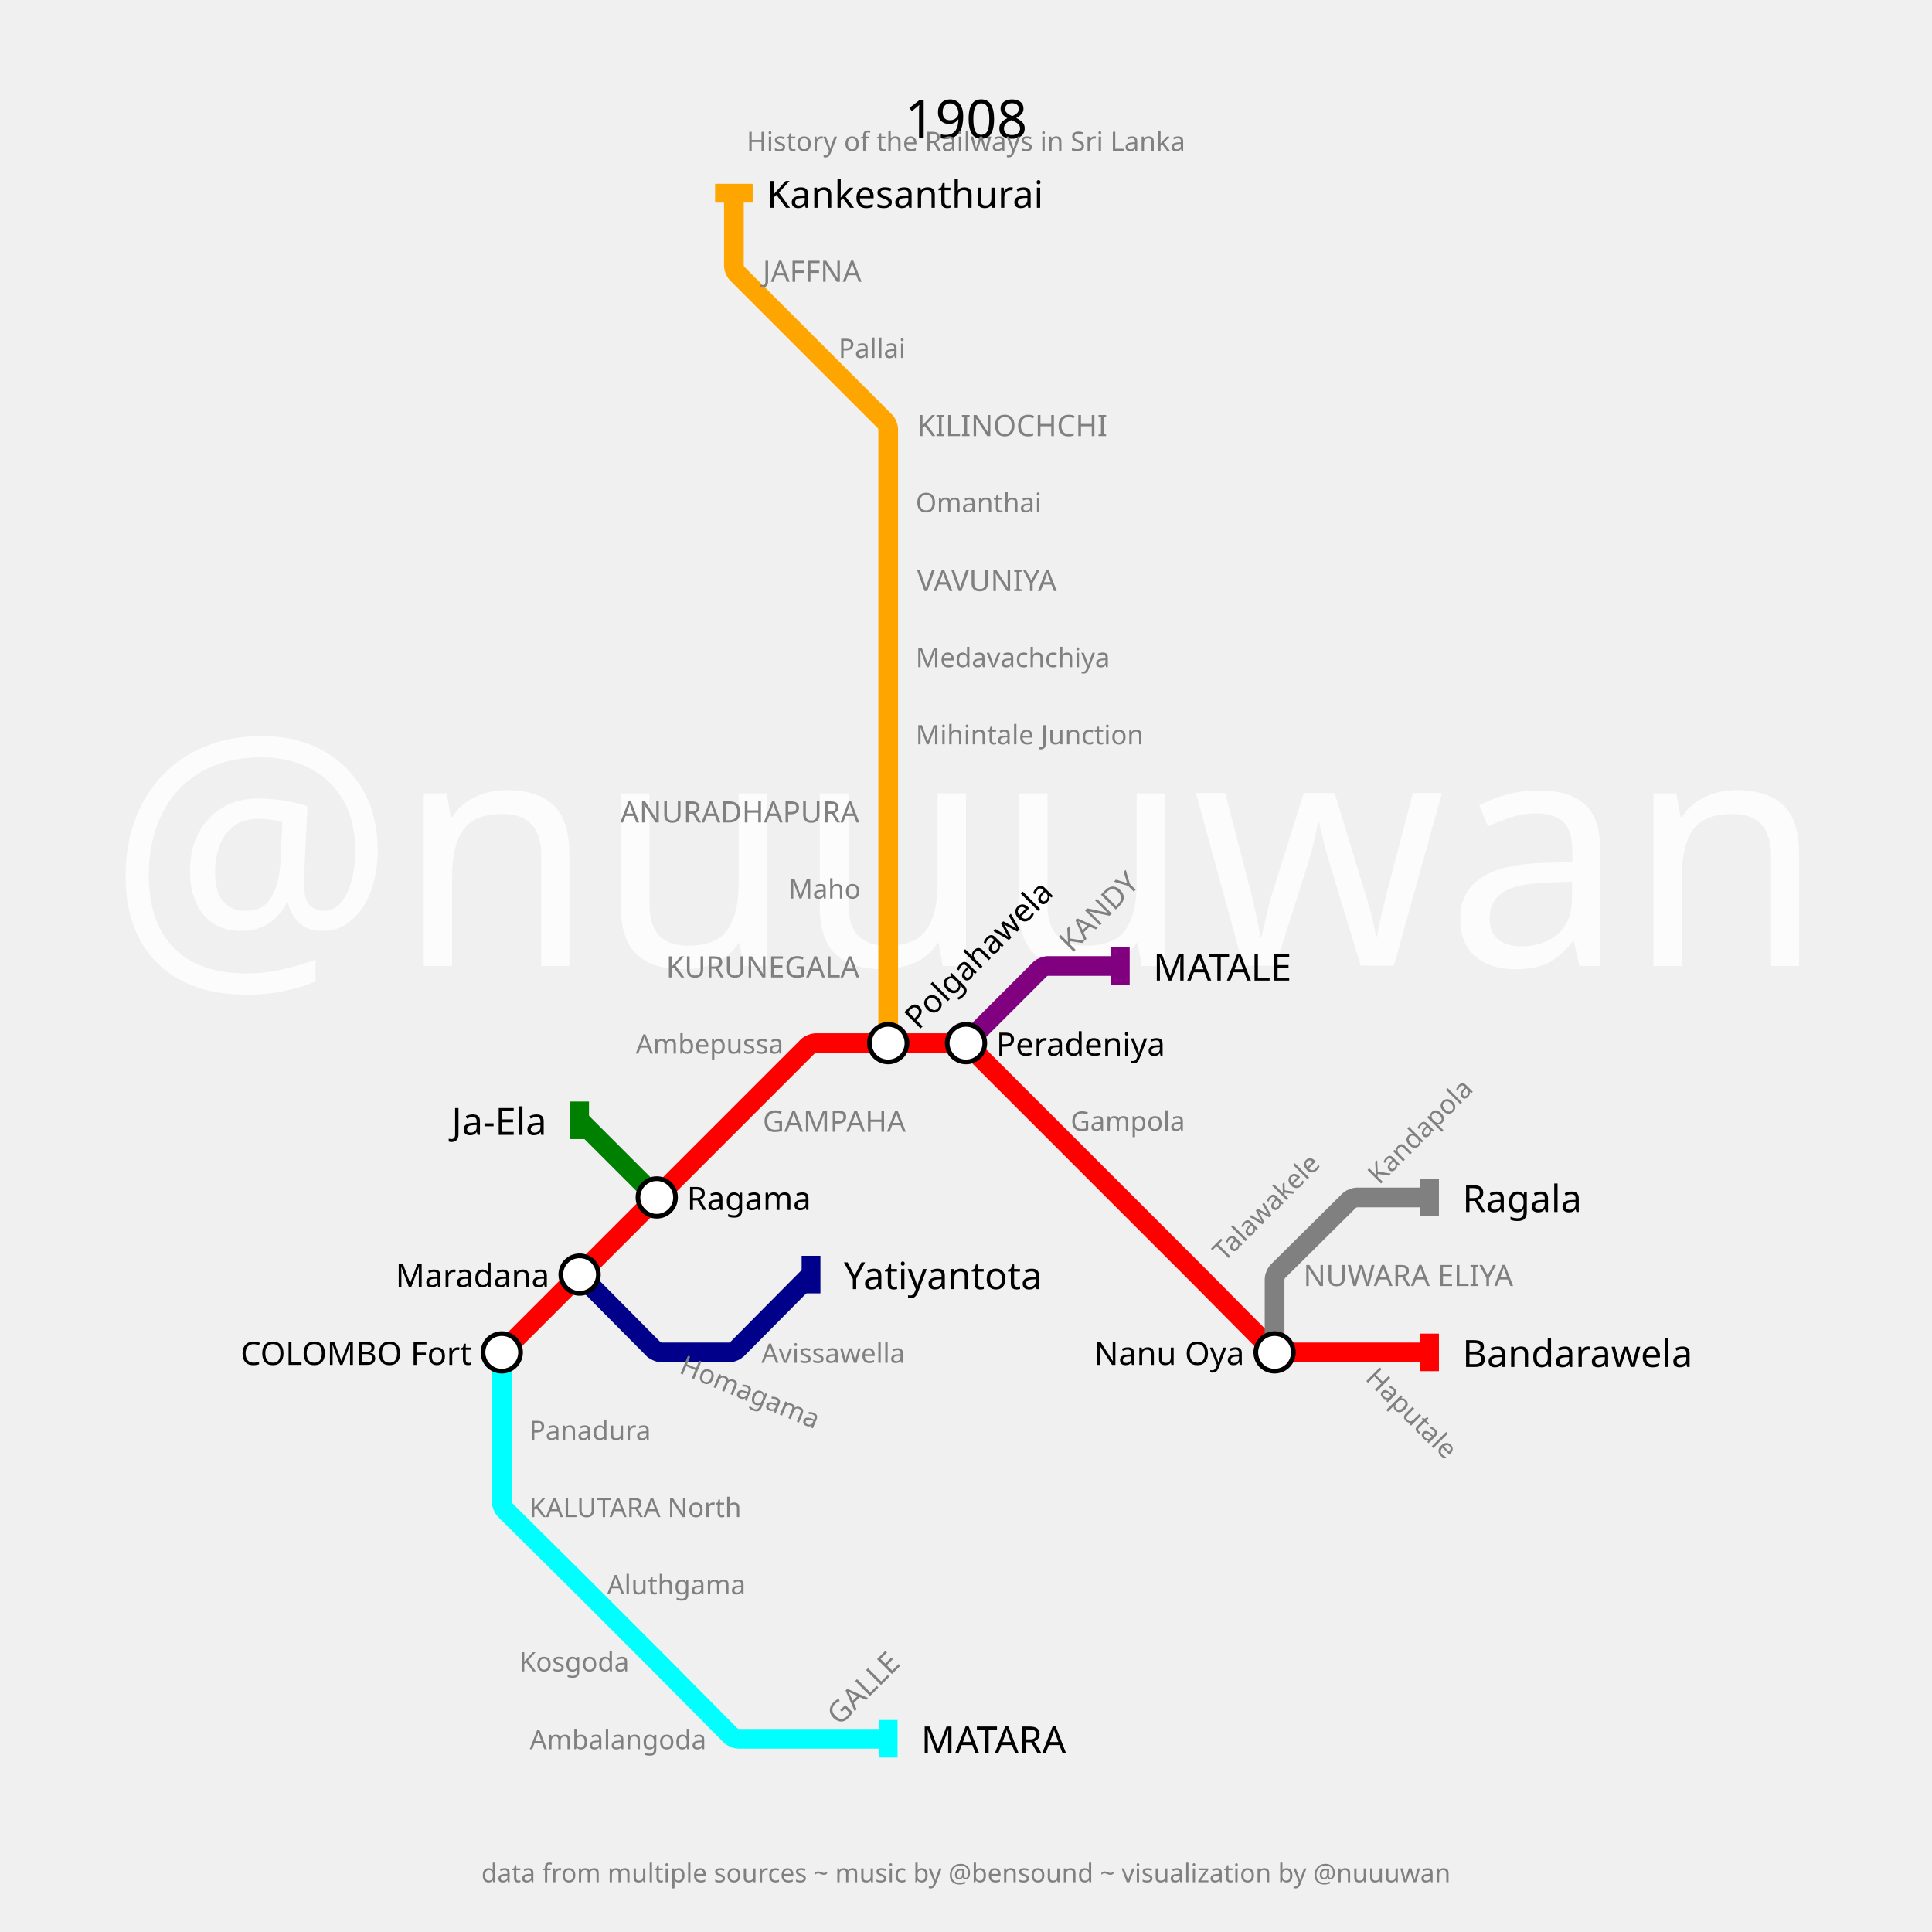
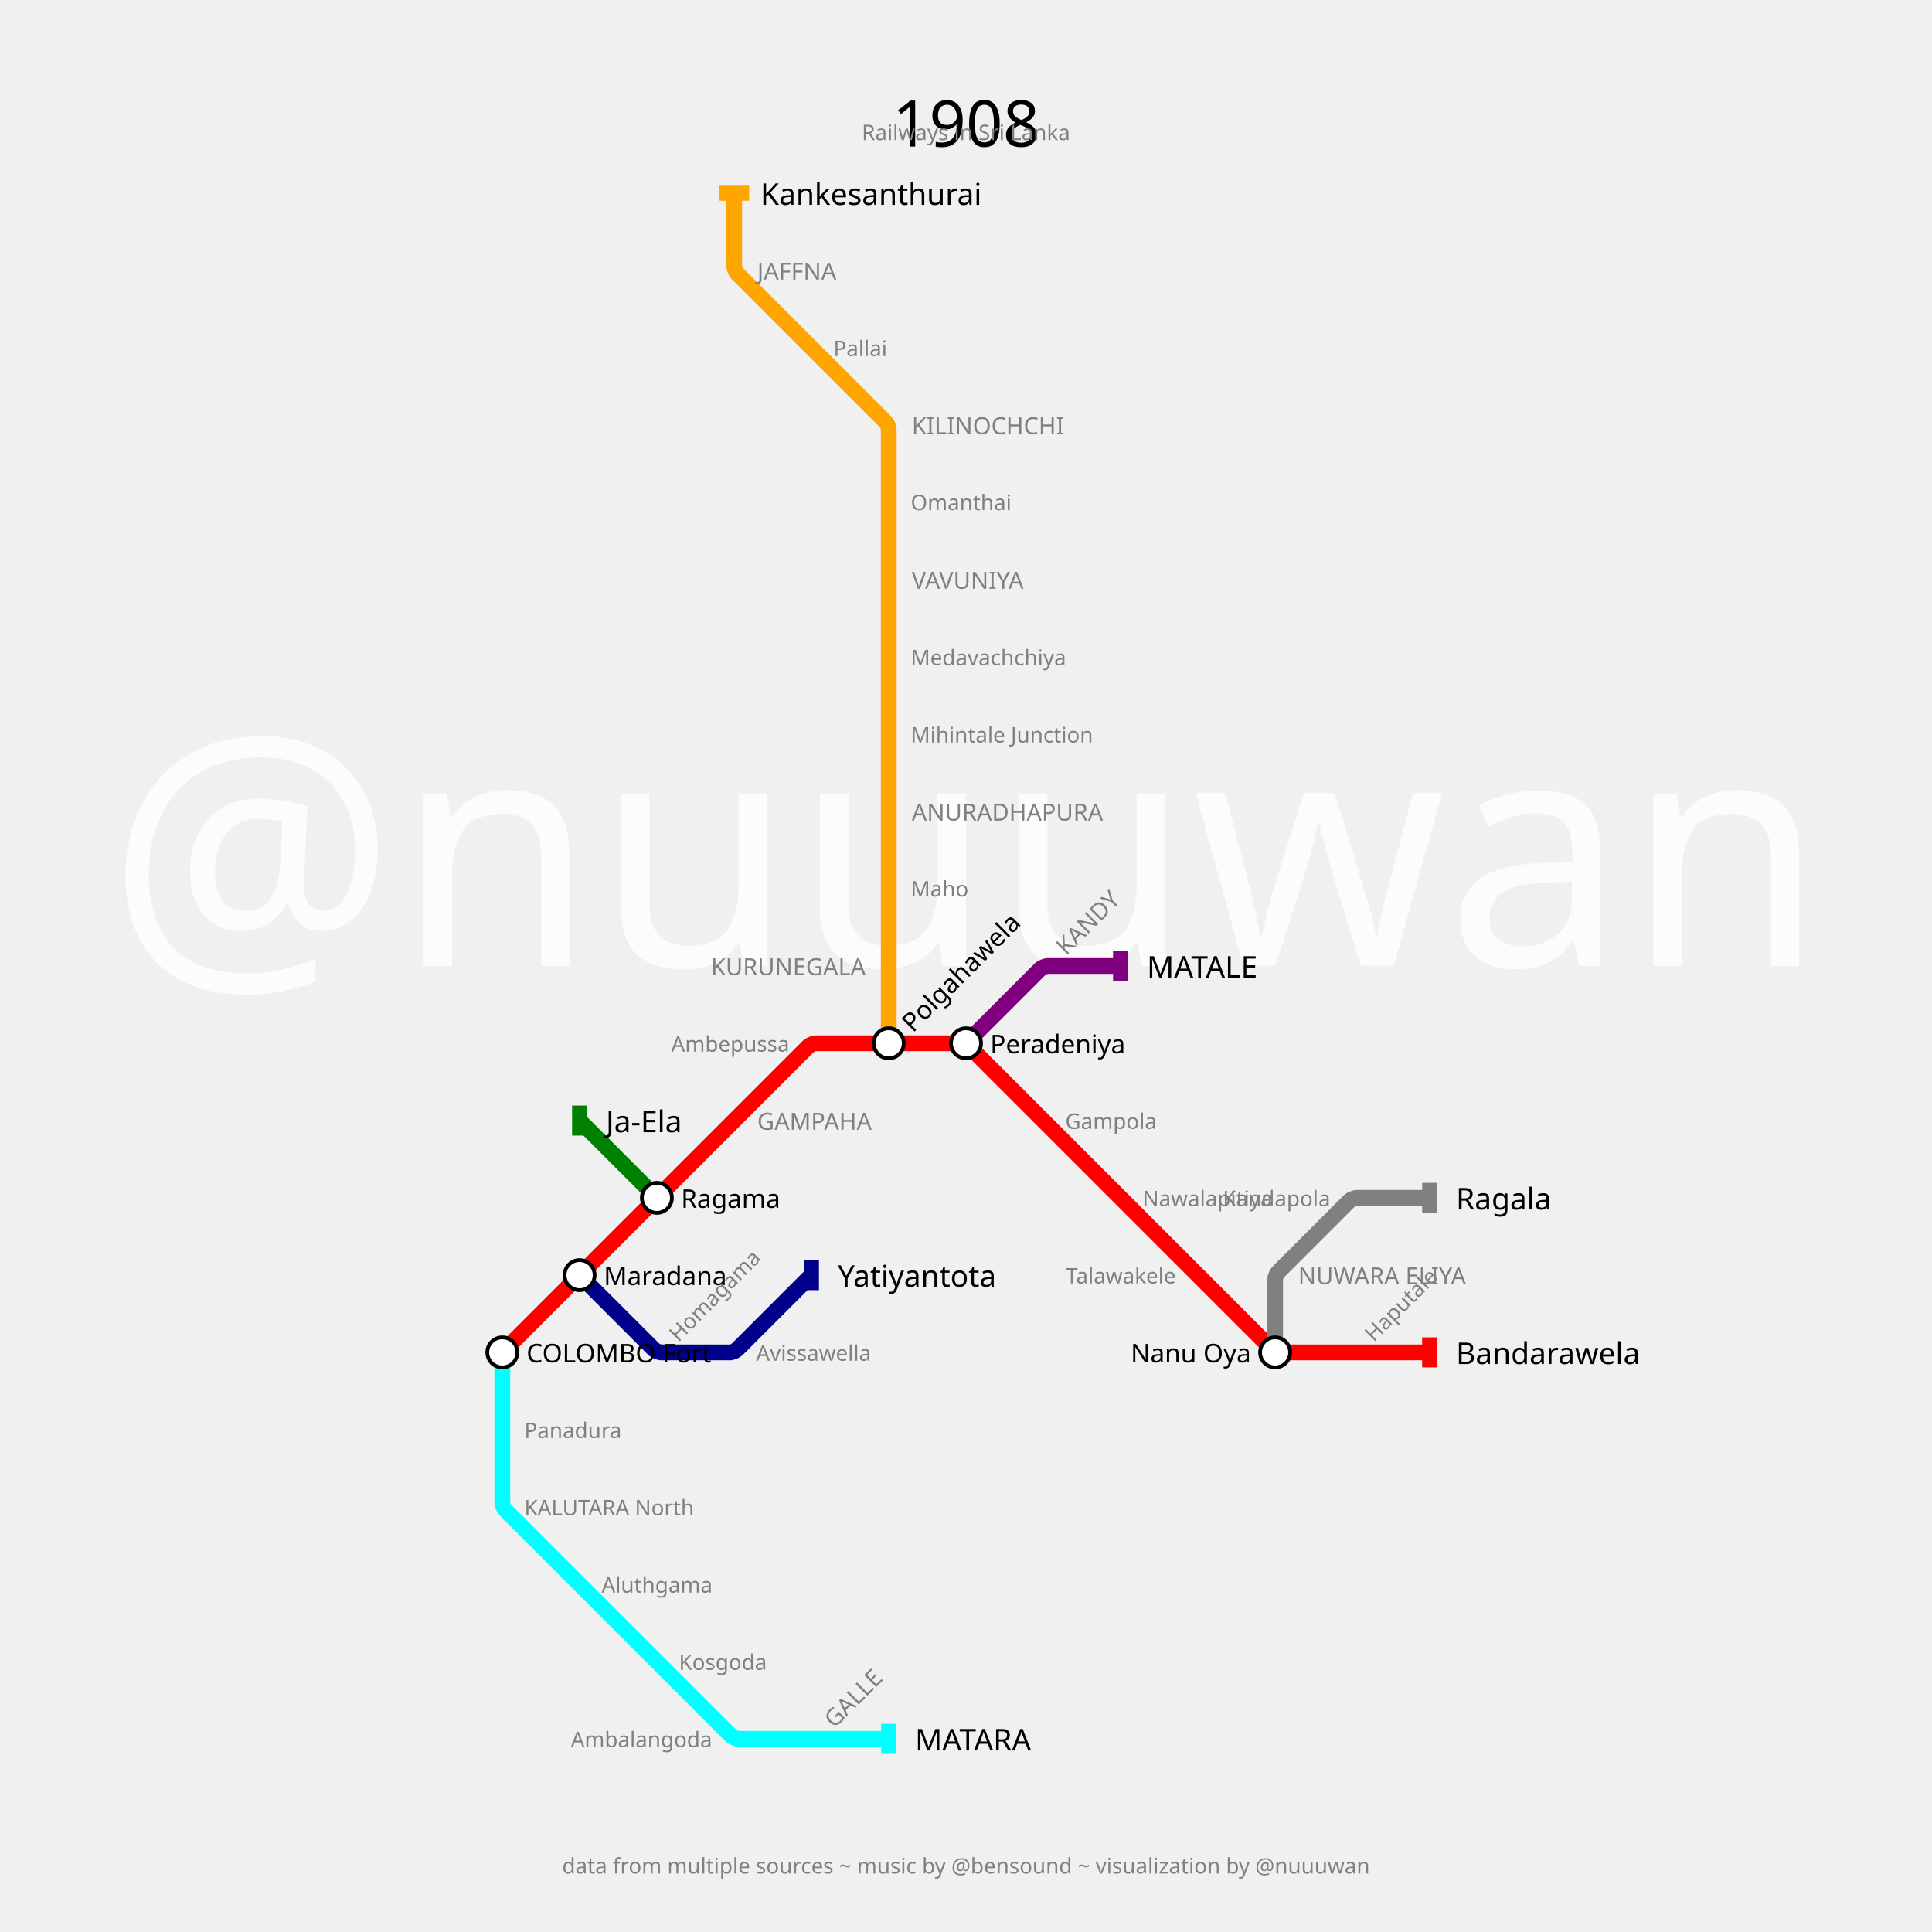
- <svg xmlns="http://www.w3.org/2000/svg" width="2880" height="2880" padding="288">
-   <text fill="#fcfcfc" stroke="none" font-size="480.0" font-family="p22" x="1440.0" y="1440.0" text-anchor="middle" dominant-baseline="center">@nuuuwan</text>
-   <text fill="black" stroke="none" font-size="80" font-family="p22" x="1440.0" y="144.0" text-anchor="middle" dominant-baseline="hanging">1908</text>
-   <text fill="gray" stroke="none" font-size="40" font-family="p22" x="1440.0" y="194.0" text-anchor="middle" dominant-baseline="hanging">History of the Railways in Sri Lanka</text>
-   <text fill="gray" stroke="none" font-size="38.4" font-family="p22" x="1440.0" y="2776.0" text-anchor="middle" dominant-baseline="text-top">data from multiple sources ~ music by @bensound ~ visualization by @nuuuwan</text>
+ <svg xmlns="http://www.w3.org/2000/svg" width="3600" height="3600" padding="360">
+   <text fill="#fcfcfc" stroke="none" font-size="600.0" font-family="p22" x="1800.0" y="1800.0" text-anchor="middle" dominant-baseline="center">@nuuuwan</text>
+   <text fill="black" stroke="none" font-size="120" font-family="p22" x="1800.0" y="180.0" text-anchor="middle" dominant-baseline="hanging">1908</text>
+   <text fill="gray" stroke="none" font-size="40" font-family="p22" x="1800.0" y="230.0" text-anchor="middle" dominant-baseline="hanging">Railways in Sri Lanka</text>
+   <text fill="gray" stroke="none" font-size="40" font-family="p22" x="1800.0" y="3460.0" text-anchor="middle" dominant-baseline="text-top">data from multiple sources ~ music by @bensound ~ visualization by @nuuuwan</text>
  <g>
-     <path fill="none" stroke-width="29.4" stroke-opacity="1" d="M 748.0,2016.0 L 864.0,1900.0 L 979.0,1785.0 L 1094.0,1670.0 L 1204.934,1559.066 C 1206.289,1557.711 1212.833,1555.0 1214.75,1555.0 L 1324.0,1555.0 L 1434.2,1555.0 C 1436.133,1555.0 1442.734,1557.734 1444.101,1559.101 L 1555.0,1670.0 L 1670.0,1785.0 L 1779.25,1894.25 C 1781.167,1896.167 1788.817,1903.85 1790.725,1905.775 L 1895.917,2011.881 C 1897.278,2013.254 1903.867,2016.0 1905.8,2016.0 L 2016.0,2016.0 L 2131.0,2016.0" stroke="red" />
-     <rect stroke="none" fill-opacity="1" x="2117" y="1988" width="28" height="56" fill="red" />
+     <path fill="none" stroke-width="29.4" stroke-opacity="1" d="M 936.0,2520.0 L 1080.0,2376.0 L 1224.0,2232.0 L 1368.0,2088.0 L 1506.909,1949.091 C 1508.606,1947.394 1516.8,1944.0 1519.2,1944.0 L 1656.0,1944.0 L 1792.8,1944.0 C 1795.2,1944.0 1803.394,1947.394 1805.091,1949.091 L 1944.0,2088.0 L 2088.0,2232.0 L 2232.0,2376.0 L 2370.909,2514.909 C 2372.606,2516.606 2380.8,2520.0 2383.2,2520.0 L 2520.0,2520.0 L 2664.0,2520.0" stroke="red" />
+     <rect stroke="none" fill-opacity="1" x="2650" y="2492" width="28" height="56" fill="red" />
  </g>
  <g>
-     <path fill="none" stroke-width="29.4" stroke-opacity="1" d="M 1440.0,1555.0 L 1550.934,1444.066 C 1552.289,1442.711 1558.833,1440.0 1560.75,1440.0 L 1670.0,1440.0" stroke="purple" />
-     <rect stroke="none" fill-opacity="1" x="1656" y="1412" width="28" height="56" fill="purple" />
+     <path fill="none" stroke-width="29.4" stroke-opacity="1" d="M 1800.0,1944.0 L 1938.909,1805.091 C 1940.606,1803.394 1948.8,1800.0 1951.2,1800.0 L 2088.0,1800.0" stroke="purple" />
+     <rect stroke="none" fill-opacity="1" x="2074" y="1772" width="28" height="56" fill="purple" />
  </g>
  <g>
-     <path fill="none" stroke-width="29.4" stroke-opacity="1" d="M 748.0,2016.0 L 748.0,2131.0 L 748.0,2240.25 C 748.0,2242.167 750.722,2248.699 752.083,2250.048 L 858.404,2355.452 C 860.269,2357.302 867.715,2364.715 869.572,2366.572 L 973.529,2470.529 C 975.352,2472.352 982.632,2479.663 984.448,2481.495 L 1089.952,2587.917 C 1091.301,2589.278 1097.833,2592.0 1099.75,2592.0 L 1209.0,2592.0 L 1324.0,2592.0" stroke="cyan" />
-     <rect stroke="none" fill-opacity="1" x="1310" y="2564" width="28" height="56" fill="cyan" />
+     <path fill="none" stroke-width="29.4" stroke-opacity="1" d="M 936.0,2520.0 L 936.0,2664.0 L 936.0,2800.8 C 936.0,2803.2 939.394,2811.394 941.091,2813.091 L 1080.0,2952.0 L 1224.0,3096.0 L 1362.909,3234.909 C 1364.606,3236.606 1372.8,3240.0 1375.2,3240.0 L 1512.0,3240.0 L 1656.0,3240.0" stroke="cyan" />
+     <rect stroke="none" fill-opacity="1" x="1642" y="3212" width="28" height="56" fill="cyan" />
  </g>
  <g>
-     <path fill="none" stroke-width="29.4" stroke-opacity="1" d="M 1324.0,1555.0 L 1324.0,1440.0 L 1324.0,1324.0 L 1324.0,1209.0 L 1324.0,1094.0 L 1324.0,979.0 L 1324.0,864.0 L 1324.0,748.0 L 1324.0,638.75 C 1324.0,636.833 1321.289,630.289 1319.934,628.934 L 1209.0,518.0 L 1098.066,407.066 C 1096.711,405.711 1094.0,399.167 1094.0,397.25 L 1094.0,288.0" stroke="orange" />
-     <rect stroke="none" fill-opacity="1" x="1066" y="274" width="56" height="28" fill="orange" />
+     <path fill="none" stroke-width="29.4" stroke-opacity="1" d="M 1656.0,1944.0 L 1656.0,1800.0 L 1656.0,1655.0 L 1656.0,1512.0 L 1656.0,1368.0 L 1656.0,1224.0 L 1656.0,1080.0 L 1656.0,935.0 L 1656.0,799.15 C 1656.0,796.767 1652.629,788.629 1650.944,786.944 L 1512.0,648.0 L 1373.091,509.091 C 1371.394,507.394 1368.0,499.2 1368.0,496.8 L 1368.0,360.0" stroke="orange" />
+     <rect stroke="none" fill-opacity="1" x="1340" y="346" width="56" height="28" fill="orange" />
  </g>
  <g>
-     <path fill="none" stroke-width="29.4" stroke-opacity="1" d="M 864.0,1900.0 L 974.952,2011.917 C 976.301,2013.278 982.833,2016.0 984.75,2016.0 L 1088.537,2016.0 C 1090.358,2016.0 1096.564,2013.414 1097.846,2012.121 L 1209.0,1900.0" stroke="darkblue" />
-     <rect stroke="none" fill-opacity="1" x="1195" y="1872" width="28" height="56" fill="darkblue" />
+     <path fill="none" stroke-width="29.4" stroke-opacity="1" d="M 1080.0,2376.0 L 1218.909,2514.909 C 1220.606,2516.606 1228.8,2520.0 1231.2,2520.0 L 1361.16,2520.0 C 1363.44,2520.0 1371.224,2516.776 1372.837,2515.163 L 1512.0,2376.0" stroke="darkblue" />
+     <rect stroke="none" fill-opacity="1" x="1498" y="2348" width="28" height="56" fill="darkblue" />
  </g>
  <g>
-     <path fill="none" stroke-width="29.4" stroke-opacity="1" d="M 1900.0,2016.0 L 1900.0,1905.8 C 1900.0,1903.867 1902.746,1897.278 1904.119,1895.917 L 2011.917,1789.048 C 2013.278,1787.699 2019.833,1785.0 2021.75,1785.0 L 2131.0,1785.0" stroke="gray" />
-     <rect stroke="none" fill-opacity="1" x="2117" y="1757" width="28" height="56" fill="gray" />
+     <path fill="none" stroke-width="29.4" stroke-opacity="1" d="M 2376.0,2520.0 L 2376.0,2383.2 C 2376.0,2380.8 2379.394,2372.606 2381.091,2370.909 L 2514.909,2237.091 C 2516.606,2235.394 2524.8,2232.0 2527.2,2232.0 L 2664.0,2232.0" stroke="gray" />
+     <rect stroke="none" fill-opacity="1" x="2650" y="2204" width="28" height="56" fill="gray" />
  </g>
  <g>
-     <path fill="none" stroke-width="29.4" stroke-opacity="1" d="M 979.0,1785.0 L 864.0,1670.0" stroke="green" />
-     <rect stroke="none" fill-opacity="1" x="850" y="1642" width="28" height="56" fill="green" />
+     <path fill="none" stroke-width="29.4" stroke-opacity="1" d="M 1224.0,2232.0 L 1080.0,2088.0" stroke="green" />
+     <rect stroke="none" fill-opacity="1" x="1066" y="2060" width="28" height="56" fill="green" />
  </g>
  <g>
-     <text fill="black" stroke="none" font-size="56.0" font-family="p22" font-weight="100" text-anchor="start" dominant-baseline="central" x="2180.0" y="2016" transform="translate(2131,2016) rotate(0) translate(-2131,-2016)">Bandarawela</text>
+     <text fill="black" stroke="none" font-size="56.0" font-family="p22" font-weight="100" text-anchor="start" dominant-baseline="central" x="2713.0" y="2520" transform="translate(2664,2520) rotate(0) translate(-2664,-2520)">Bandarawela</text>
  </g>
  <g>
-     <text fill="black" stroke="none" font-size="56.0" font-family="p22" font-weight="100" text-anchor="start" dominant-baseline="central" x="1719.0" y="1440" transform="translate(1670,1440) rotate(0) translate(-1670,-1440)">MATALE</text>
+     <text fill="black" stroke="none" font-size="56.0" font-family="p22" font-weight="100" text-anchor="start" dominant-baseline="central" x="2137.0" y="1800" transform="translate(2088,1800) rotate(0) translate(-2088,-1800)">MATALE</text>
  </g>
  <g>
-     <text fill="black" stroke="none" font-size="56.0" font-family="p22" font-weight="100" text-anchor="start" dominant-baseline="central" x="1373.0" y="2592" transform="translate(1324,2592) rotate(0) translate(-1324,-2592)">MATARA</text>
+     <text fill="black" stroke="none" font-size="56.0" font-family="p22" font-weight="100" text-anchor="start" dominant-baseline="central" x="1705.0" y="3240" transform="translate(1656,3240) rotate(0) translate(-1656,-3240)">MATARA</text>
  </g>
  <g>
-     <text fill="black" stroke="none" font-size="56.0" font-family="p22" font-weight="100" text-anchor="start" dominant-baseline="central" x="1143.0" y="288" transform="translate(1094,288) rotate(0) translate(-1094,-288)">Kankesanthurai</text>
+     <text fill="black" stroke="none" font-size="56.0" font-family="p22" font-weight="100" text-anchor="start" dominant-baseline="central" x="1417.0" y="360" transform="translate(1368,360) rotate(0) translate(-1368,-360)">Kankesanthurai</text>
  </g>
  <g>
-     <text fill="black" stroke="none" font-size="56.0" font-family="p22" font-weight="100" text-anchor="start" dominant-baseline="central" x="1258.0" y="1900" transform="translate(1209,1900) rotate(0) translate(-1209,-1900)">Yatiyantota</text>
+     <text fill="black" stroke="none" font-size="56.0" font-family="p22" font-weight="100" text-anchor="start" dominant-baseline="central" x="1561.0" y="2376" transform="translate(1512,2376) rotate(0) translate(-1512,-2376)">Yatiyantota</text>
  </g>
  <g>
-     <text fill="black" stroke="none" font-size="56.0" font-family="p22" font-weight="100" text-anchor="start" dominant-baseline="central" x="2180.0" y="1785" transform="translate(2131,1785) rotate(0) translate(-2131,-1785)">Ragala</text>
+     <text fill="black" stroke="none" font-size="56.0" font-family="p22" font-weight="100" text-anchor="start" dominant-baseline="central" x="2713.0" y="2232" transform="translate(2664,2232) rotate(0) translate(-2664,-2232)">Ragala</text>
  </g>
  <g>
-     <text fill="black" stroke="none" font-size="56.0" font-family="p22" font-weight="100" text-anchor="end" dominant-baseline="central" x="815.0" y="1670" transform="translate(864,1670) rotate(0) translate(-864,-1670)">Ja-Ela</text>
+     <text fill="black" stroke="none" font-size="56.0" font-family="p22" font-weight="100" text-anchor="start" dominant-baseline="central" x="1129.0" y="2088" transform="translate(1080,2088) rotate(0) translate(-1080,-2088)">Ja-Ela</text>
  </g>
  <g>
-     <circle r="28" fill="white" stroke="black" stroke-width="7.0" cx="748" cy="2016" />
-     <text fill="black" stroke="none" font-size="48.0" font-family="p22" font-weight="100" text-anchor="end" dominant-baseline="central" x="703.0" y="2016" transform="translate(748,2016) rotate(0) translate(-748,-2016)">COLOMBO Fort</text>
+     <circle r="28" fill="white" stroke="black" stroke-width="7.0" cx="936" cy="2520" />
+     <text fill="black" stroke="none" font-size="48.0" font-family="p22" font-weight="100" text-anchor="start" dominant-baseline="central" x="981.0" y="2520" transform="translate(936,2520) rotate(0) translate(-936,-2520)">COLOMBO Fort</text>
  </g>
  <g>
-     <circle r="28" fill="white" stroke="black" stroke-width="7.0" cx="864" cy="1900" />
-     <text fill="black" stroke="none" font-size="48.0" font-family="p22" font-weight="100" text-anchor="end" dominant-baseline="central" x="819.0" y="1900" transform="translate(864,1900) rotate(0) translate(-864,-1900)">Maradana</text>
+     <circle r="28" fill="white" stroke="black" stroke-width="7.0" cx="1080" cy="2376" />
+     <text fill="black" stroke="none" font-size="48.0" font-family="p22" font-weight="100" text-anchor="start" dominant-baseline="central" x="1125.0" y="2376" transform="translate(1080,2376) rotate(0) translate(-1080,-2376)">Maradana</text>
  </g>
  <g>
-     <circle r="28" fill="white" stroke="black" stroke-width="7.0" cx="979" cy="1785" />
-     <text fill="black" stroke="none" font-size="48.0" font-family="p22" font-weight="100" text-anchor="start" dominant-baseline="central" x="1024.0" y="1785" transform="translate(979,1785) rotate(0) translate(-979,-1785)">Ragama</text>
+     <circle r="28" fill="white" stroke="black" stroke-width="7.0" cx="1224" cy="2232" />
+     <text fill="black" stroke="none" font-size="48.0" font-family="p22" font-weight="100" text-anchor="start" dominant-baseline="central" x="1269.0" y="2232" transform="translate(1224,2232) rotate(0) translate(-1224,-2232)">Ragama</text>
  </g>
  <g>
-     <circle r="28" fill="white" stroke="black" stroke-width="7.0" cx="1324" cy="1555" />
-     <text fill="black" stroke="none" font-size="48.0" font-family="p22" font-weight="100" text-anchor="start" dominant-baseline="central" x="1369.0" y="1555" transform="translate(1324,1555) rotate(-45) translate(-1324,-1555)">Polgahawela</text>
+     <circle r="28" fill="white" stroke="black" stroke-width="7.0" cx="1656" cy="1944" />
+     <text fill="black" stroke="none" font-size="48.0" font-family="p22" font-weight="100" text-anchor="start" dominant-baseline="central" x="1701.0" y="1944" transform="translate(1656,1944) rotate(-45) translate(-1656,-1944)">Polgahawela</text>
  </g>
  <g>
-     <circle r="28" fill="white" stroke="black" stroke-width="7.0" cx="1440" cy="1555" />
-     <text fill="black" stroke="none" font-size="48.0" font-family="p22" font-weight="100" text-anchor="start" dominant-baseline="central" x="1485.0" y="1555" transform="translate(1440,1555) rotate(0) translate(-1440,-1555)">Peradeniya</text>
+     <circle r="28" fill="white" stroke="black" stroke-width="7.0" cx="1800" cy="1944" />
+     <text fill="black" stroke="none" font-size="48.0" font-family="p22" font-weight="100" text-anchor="start" dominant-baseline="central" x="1845.0" y="1944" transform="translate(1800,1944) rotate(0) translate(-1800,-1944)">Peradeniya</text>
  </g>
  <g>
-     <circle r="28" fill="white" stroke="black" stroke-width="7.0" cx="1900" cy="2016" />
-     <text fill="black" stroke="none" font-size="48.0" font-family="p22" font-weight="100" text-anchor="end" dominant-baseline="central" x="1855.0" y="2016" transform="translate(1900,2016) rotate(0) translate(-1900,-2016)">Nanu Oya</text>
+     <circle r="28" fill="white" stroke="black" stroke-width="7.0" cx="2376" cy="2520" />
+     <text fill="black" stroke="none" font-size="48.0" font-family="p22" font-weight="100" text-anchor="end" dominant-baseline="central" x="2331.0" y="2520" transform="translate(2376,2520) rotate(0) translate(-2376,-2520)">Nanu Oya</text>
  </g>
  <g>
-     <text fill="gray" stroke="none" font-size="44.0" font-family="p22" font-weight="100" text-anchor="start" dominant-baseline="central" x="1137.0" y="1670" transform="translate(1094,1670) rotate(0) translate(-1094,-1670)">GAMPAHA</text>
+     <text fill="gray" stroke="none" font-size="44.0" font-family="p22" font-weight="100" text-anchor="start" dominant-baseline="central" x="1411.0" y="2088" transform="translate(1368,2088) rotate(0) translate(-1368,-2088)">GAMPAHA</text>
  </g>
  <g>
-     <text fill="gray" stroke="none" font-size="44.0" font-family="p22" font-weight="100" text-anchor="start" dominant-baseline="central" x="1598.0" y="1440" transform="translate(1555,1440) rotate(-45) translate(-1555,-1440)">KANDY</text>
+     <text fill="gray" stroke="none" font-size="44.0" font-family="p22" font-weight="100" text-anchor="start" dominant-baseline="central" x="1987.0" y="1800" transform="translate(1944,1800) rotate(-45) translate(-1944,-1800)">KANDY</text>
  </g>
  <g>
-     <text fill="gray" stroke="none" font-size="44.0" font-family="p22" font-weight="100" text-anchor="start" dominant-baseline="central" x="1252.0" y="2592" transform="translate(1209,2592) rotate(-45) translate(-1209,-2592)">GALLE</text>
+     <text fill="gray" stroke="none" font-size="44.0" font-family="p22" font-weight="100" text-anchor="start" dominant-baseline="central" x="1555.0" y="3240" transform="translate(1512,3240) rotate(-45) translate(-1512,-3240)">GALLE</text>
  </g>
  <g>
-     <text fill="gray" stroke="none" font-size="44.0" font-family="p22" font-weight="100" text-anchor="end" dominant-baseline="central" x="1281.0" y="1440" transform="translate(1324,1440) rotate(0) translate(-1324,-1440)">KURUNEGALA</text>
+     <text fill="gray" stroke="none" font-size="44.0" font-family="p22" font-weight="100" text-anchor="end" dominant-baseline="central" x="1613.0" y="1800" transform="translate(1656,1800) rotate(0) translate(-1656,-1800)">KURUNEGALA</text>
  </g>
  <g>
-     <text fill="gray" stroke="none" font-size="44.0" font-family="p22" font-weight="100" text-anchor="end" dominant-baseline="central" x="1281.0" y="1209" transform="translate(1324,1209) rotate(0) translate(-1324,-1209)">ANURADHAPURA</text>
+     <text fill="gray" stroke="none" font-size="44.0" font-family="p22" font-weight="100" text-anchor="start" dominant-baseline="central" x="1699.0" y="1512" transform="translate(1656,1512) rotate(0) translate(-1656,-1512)">ANURADHAPURA</text>
  </g>
  <g>
-     <text fill="gray" stroke="none" font-size="44.0" font-family="p22" font-weight="100" text-anchor="start" dominant-baseline="central" x="1367.0" y="864" transform="translate(1324,864) rotate(0) translate(-1324,-864)">VAVUNIYA</text>
+     <text fill="gray" stroke="none" font-size="44.0" font-family="p22" font-weight="100" text-anchor="start" dominant-baseline="central" x="1699.0" y="1080" transform="translate(1656,1080) rotate(0) translate(-1656,-1080)">VAVUNIYA</text>
  </g>
  <g>
-     <text fill="gray" stroke="none" font-size="44.0" font-family="p22" font-weight="100" text-anchor="start" dominant-baseline="central" x="1367.0" y="633" transform="translate(1324,633) rotate(0) translate(-1324,-633)">KILINOCHCHI</text>
+     <text fill="gray" stroke="none" font-size="44.0" font-family="p22" font-weight="100" text-anchor="start" dominant-baseline="central" x="1699.0" y="792" transform="translate(1656,792) rotate(0) translate(-1656,-792)">KILINOCHCHI</text>
  </g>
  <g>
-     <text fill="gray" stroke="none" font-size="44.0" font-family="p22" font-weight="100" text-anchor="start" dominant-baseline="central" x="1137.0" y="403" transform="translate(1094,403) rotate(0) translate(-1094,-403)">JAFFNA</text>
+     <text fill="gray" stroke="none" font-size="44.0" font-family="p22" font-weight="100" text-anchor="start" dominant-baseline="central" x="1411.0" y="504" transform="translate(1368,504) rotate(0) translate(-1368,-504)">JAFFNA</text>
  </g>
  <g>
-     <text fill="gray" stroke="none" font-size="44.0" font-family="p22" font-weight="100" text-anchor="start" dominant-baseline="central" x="1943.0" y="1900" transform="translate(1900,1900) rotate(0) translate(-1900,-1900)">NUWARA ELIYA</text>
+     <text fill="gray" stroke="none" font-size="44.0" font-family="p22" font-weight="100" text-anchor="start" dominant-baseline="central" x="2419.0" y="2376" transform="translate(2376,2376) rotate(0) translate(-2376,-2376)">NUWARA ELIYA</text>
  </g>
  <g>
-     <text fill="gray" stroke="none" font-size="40" font-family="p22" font-weight="100" text-anchor="end" dominant-baseline="central" x="1168.0" y="1555" transform="translate(1209,1555) rotate(0) translate(-1209,-1555)">Ambepussa</text>
+     <text fill="gray" stroke="none" font-size="40" font-family="p22" font-weight="100" text-anchor="end" dominant-baseline="central" x="1471.0" y="1944" transform="translate(1512,1944) rotate(0) translate(-1512,-1944)">Ambepussa</text>
  </g>
  <g>
-     <text fill="gray" stroke="none" font-size="40" font-family="p22" font-weight="100" text-anchor="start" dominant-baseline="central" x="1596.0" y="1670" transform="translate(1555,1670) rotate(0) translate(-1555,-1670)">Gampola</text>
-   </g>
-   <g />
-   <g>
-     <text fill="gray" stroke="none" font-size="40" font-family="p22" font-weight="100" text-anchor="start" dominant-baseline="central" x="1826.0" y="1900" transform="translate(1785,1900) rotate(-45) translate(-1785,-1900)">Talawakele</text>
+     <text fill="gray" stroke="none" font-size="40" font-family="p22" font-weight="100" text-anchor="start" dominant-baseline="central" x="1985.0" y="2088" transform="translate(1944,2088) rotate(0) translate(-1944,-2088)">Gampola</text>
  </g>
  <g>
-     <text fill="gray" stroke="none" font-size="40" font-family="p22" font-weight="100" text-anchor="start" dominant-baseline="central" x="2057.0" y="2016" transform="translate(2016,2016) rotate(-315) translate(-2016,-2016)">Haputale</text>
+     <text fill="gray" stroke="none" font-size="40" font-family="p22" font-weight="100" text-anchor="start" dominant-baseline="central" x="2129.0" y="2232" transform="translate(2088,2232) rotate(0) translate(-2088,-2232)">Nawalapitiya</text>
  </g>
  <g>
-     <text fill="gray" stroke="none" font-size="40" font-family="p22" font-weight="100" text-anchor="start" dominant-baseline="central" x="789.0" y="2131" transform="translate(748,2131) rotate(0) translate(-748,-2131)">Panadura</text>
+     <text fill="gray" stroke="none" font-size="40" font-family="p22" font-weight="100" text-anchor="end" dominant-baseline="central" x="2191.0" y="2376" transform="translate(2232,2376) rotate(0) translate(-2232,-2376)">Talawakele</text>
  </g>
  <g>
-     <text fill="gray" stroke="none" font-size="40" font-family="p22" font-weight="100" text-anchor="start" dominant-baseline="central" x="789.0" y="2246" transform="translate(748,2246) rotate(0) translate(-748,-2246)">KALUTARA North</text>
+     <text fill="gray" stroke="none" font-size="40" font-family="p22" font-weight="100" text-anchor="start" dominant-baseline="central" x="2561.0" y="2520" transform="translate(2520,2520) rotate(-45) translate(-2520,-2520)">Haputale</text>
  </g>
  <g>
-     <text fill="gray" stroke="none" font-size="40" font-family="p22" font-weight="100" text-anchor="start" dominant-baseline="central" x="905.0" y="2361" transform="translate(864,2361) rotate(0) translate(-864,-2361)">Aluthgama</text>
+     <text fill="gray" stroke="none" font-size="40" font-family="p22" font-weight="100" text-anchor="start" dominant-baseline="central" x="977.0" y="2664" transform="translate(936,2664) rotate(0) translate(-936,-2664)">Panadura</text>
  </g>
  <g>
-     <text fill="gray" stroke="none" font-size="40" font-family="p22" font-weight="100" text-anchor="end" dominant-baseline="central" x="938.0" y="2476" transform="translate(979,2476) rotate(0) translate(-979,-2476)">Kosgoda</text>
+     <text fill="gray" stroke="none" font-size="40" font-family="p22" font-weight="100" text-anchor="start" dominant-baseline="central" x="977.0" y="2808" transform="translate(936,2808) rotate(0) translate(-936,-2808)">KALUTARA North</text>
  </g>
  <g>
-     <text fill="gray" stroke="none" font-size="40" font-family="p22" font-weight="100" text-anchor="end" dominant-baseline="central" x="1053.0" y="2592" transform="translate(1094,2592) rotate(0) translate(-1094,-2592)">Ambalangoda</text>
+     <text fill="gray" stroke="none" font-size="40" font-family="p22" font-weight="100" text-anchor="start" dominant-baseline="central" x="1121.0" y="2952" transform="translate(1080,2952) rotate(0) translate(-1080,-2952)">Aluthgama</text>
  </g>
  <g>
-     <text fill="gray" stroke="none" font-size="40" font-family="p22" font-weight="100" text-anchor="end" dominant-baseline="central" x="1283.0" y="1324" transform="translate(1324,1324) rotate(0) translate(-1324,-1324)">Maho</text>
+     <text fill="gray" stroke="none" font-size="40" font-family="p22" font-weight="100" text-anchor="start" dominant-baseline="central" x="1265.0" y="3096" transform="translate(1224,3096) rotate(0) translate(-1224,-3096)">Kosgoda</text>
  </g>
  <g>
-     <text fill="gray" stroke="none" font-size="40" font-family="p22" font-weight="100" text-anchor="start" dominant-baseline="central" x="1365.0" y="1094" transform="translate(1324,1094) rotate(0) translate(-1324,-1094)">Mihintale Junction</text>
+     <text fill="gray" stroke="none" font-size="40" font-family="p22" font-weight="100" text-anchor="end" dominant-baseline="central" x="1327.0" y="3240" transform="translate(1368,3240) rotate(0) translate(-1368,-3240)">Ambalangoda</text>
  </g>
  <g>
-     <text fill="gray" stroke="none" font-size="40" font-family="p22" font-weight="100" text-anchor="start" dominant-baseline="central" x="1365.0" y="979" transform="translate(1324,979) rotate(0) translate(-1324,-979)">Medavachchiya</text>
+     <text fill="gray" stroke="none" font-size="40" font-family="p22" font-weight="100" text-anchor="start" dominant-baseline="central" x="1697.0" y="1655" transform="translate(1656,1655) rotate(0) translate(-1656,-1655)">Maho</text>
  </g>
  <g>
-     <text fill="gray" stroke="none" font-size="40" font-family="p22" font-weight="100" text-anchor="start" dominant-baseline="central" x="1365.0" y="748" transform="translate(1324,748) rotate(0) translate(-1324,-748)">Omanthai</text>
+     <text fill="gray" stroke="none" font-size="40" font-family="p22" font-weight="100" text-anchor="start" dominant-baseline="central" x="1697.0" y="1368" transform="translate(1656,1368) rotate(0) translate(-1656,-1368)">Mihintale Junction</text>
  </g>
  <g>
-     <text fill="gray" stroke="none" font-size="40" font-family="p22" font-weight="100" text-anchor="start" dominant-baseline="central" x="1250.0" y="518" transform="translate(1209,518) rotate(0) translate(-1209,-518)">Pallai</text>
+     <text fill="gray" stroke="none" font-size="40" font-family="p22" font-weight="100" text-anchor="start" dominant-baseline="central" x="1697.0" y="1224" transform="translate(1656,1224) rotate(0) translate(-1656,-1224)">Medavachchiya</text>
  </g>
  <g>
-     <text fill="gray" stroke="none" font-size="40" font-family="p22" font-weight="100" text-anchor="start" dominant-baseline="central" x="1020.0" y="2016" transform="translate(979,2016) rotate(-337.5) translate(-979,-2016)">Homagama</text>
+     <text fill="gray" stroke="none" font-size="40" font-family="p22" font-weight="100" text-anchor="start" dominant-baseline="central" x="1697.0" y="935" transform="translate(1656,935) rotate(0) translate(-1656,-935)">Omanthai</text>
  </g>
  <g>
-     <text fill="gray" stroke="none" font-size="40" font-family="p22" font-weight="100" text-anchor="start" dominant-baseline="central" x="1135.0" y="2016" transform="translate(1094,2016) rotate(0) translate(-1094,-2016)">Avissawella</text>
+     <text fill="gray" stroke="none" font-size="40" font-family="p22" font-weight="100" text-anchor="start" dominant-baseline="central" x="1553.0" y="648" transform="translate(1512,648) rotate(0) translate(-1512,-648)">Pallai</text>
  </g>
  <g>
-     <text fill="gray" stroke="none" font-size="40" font-family="p22" font-weight="100" text-anchor="start" dominant-baseline="central" x="2057.0" y="1785" transform="translate(2016,1785) rotate(-45) translate(-2016,-1785)">Kandapola</text>
+     <text fill="gray" stroke="none" font-size="40" font-family="p22" font-weight="100" text-anchor="start" dominant-baseline="central" x="1265.0" y="2520" transform="translate(1224,2520) rotate(-45) translate(-1224,-2520)">Homagama</text>
+   </g>
+   <g>
+     <text fill="gray" stroke="none" font-size="40" font-family="p22" font-weight="100" text-anchor="start" dominant-baseline="central" x="1409.0" y="2520" transform="translate(1368,2520) rotate(0) translate(-1368,-2520)">Avissawella</text>
+   </g>
+   <g>
+     <text fill="gray" stroke="none" font-size="40" font-family="p22" font-weight="100" text-anchor="end" dominant-baseline="central" x="2479.0" y="2232" transform="translate(2520,2232) rotate(0) translate(-2520,-2232)">Kandapola</text>
  </g>
</svg>
